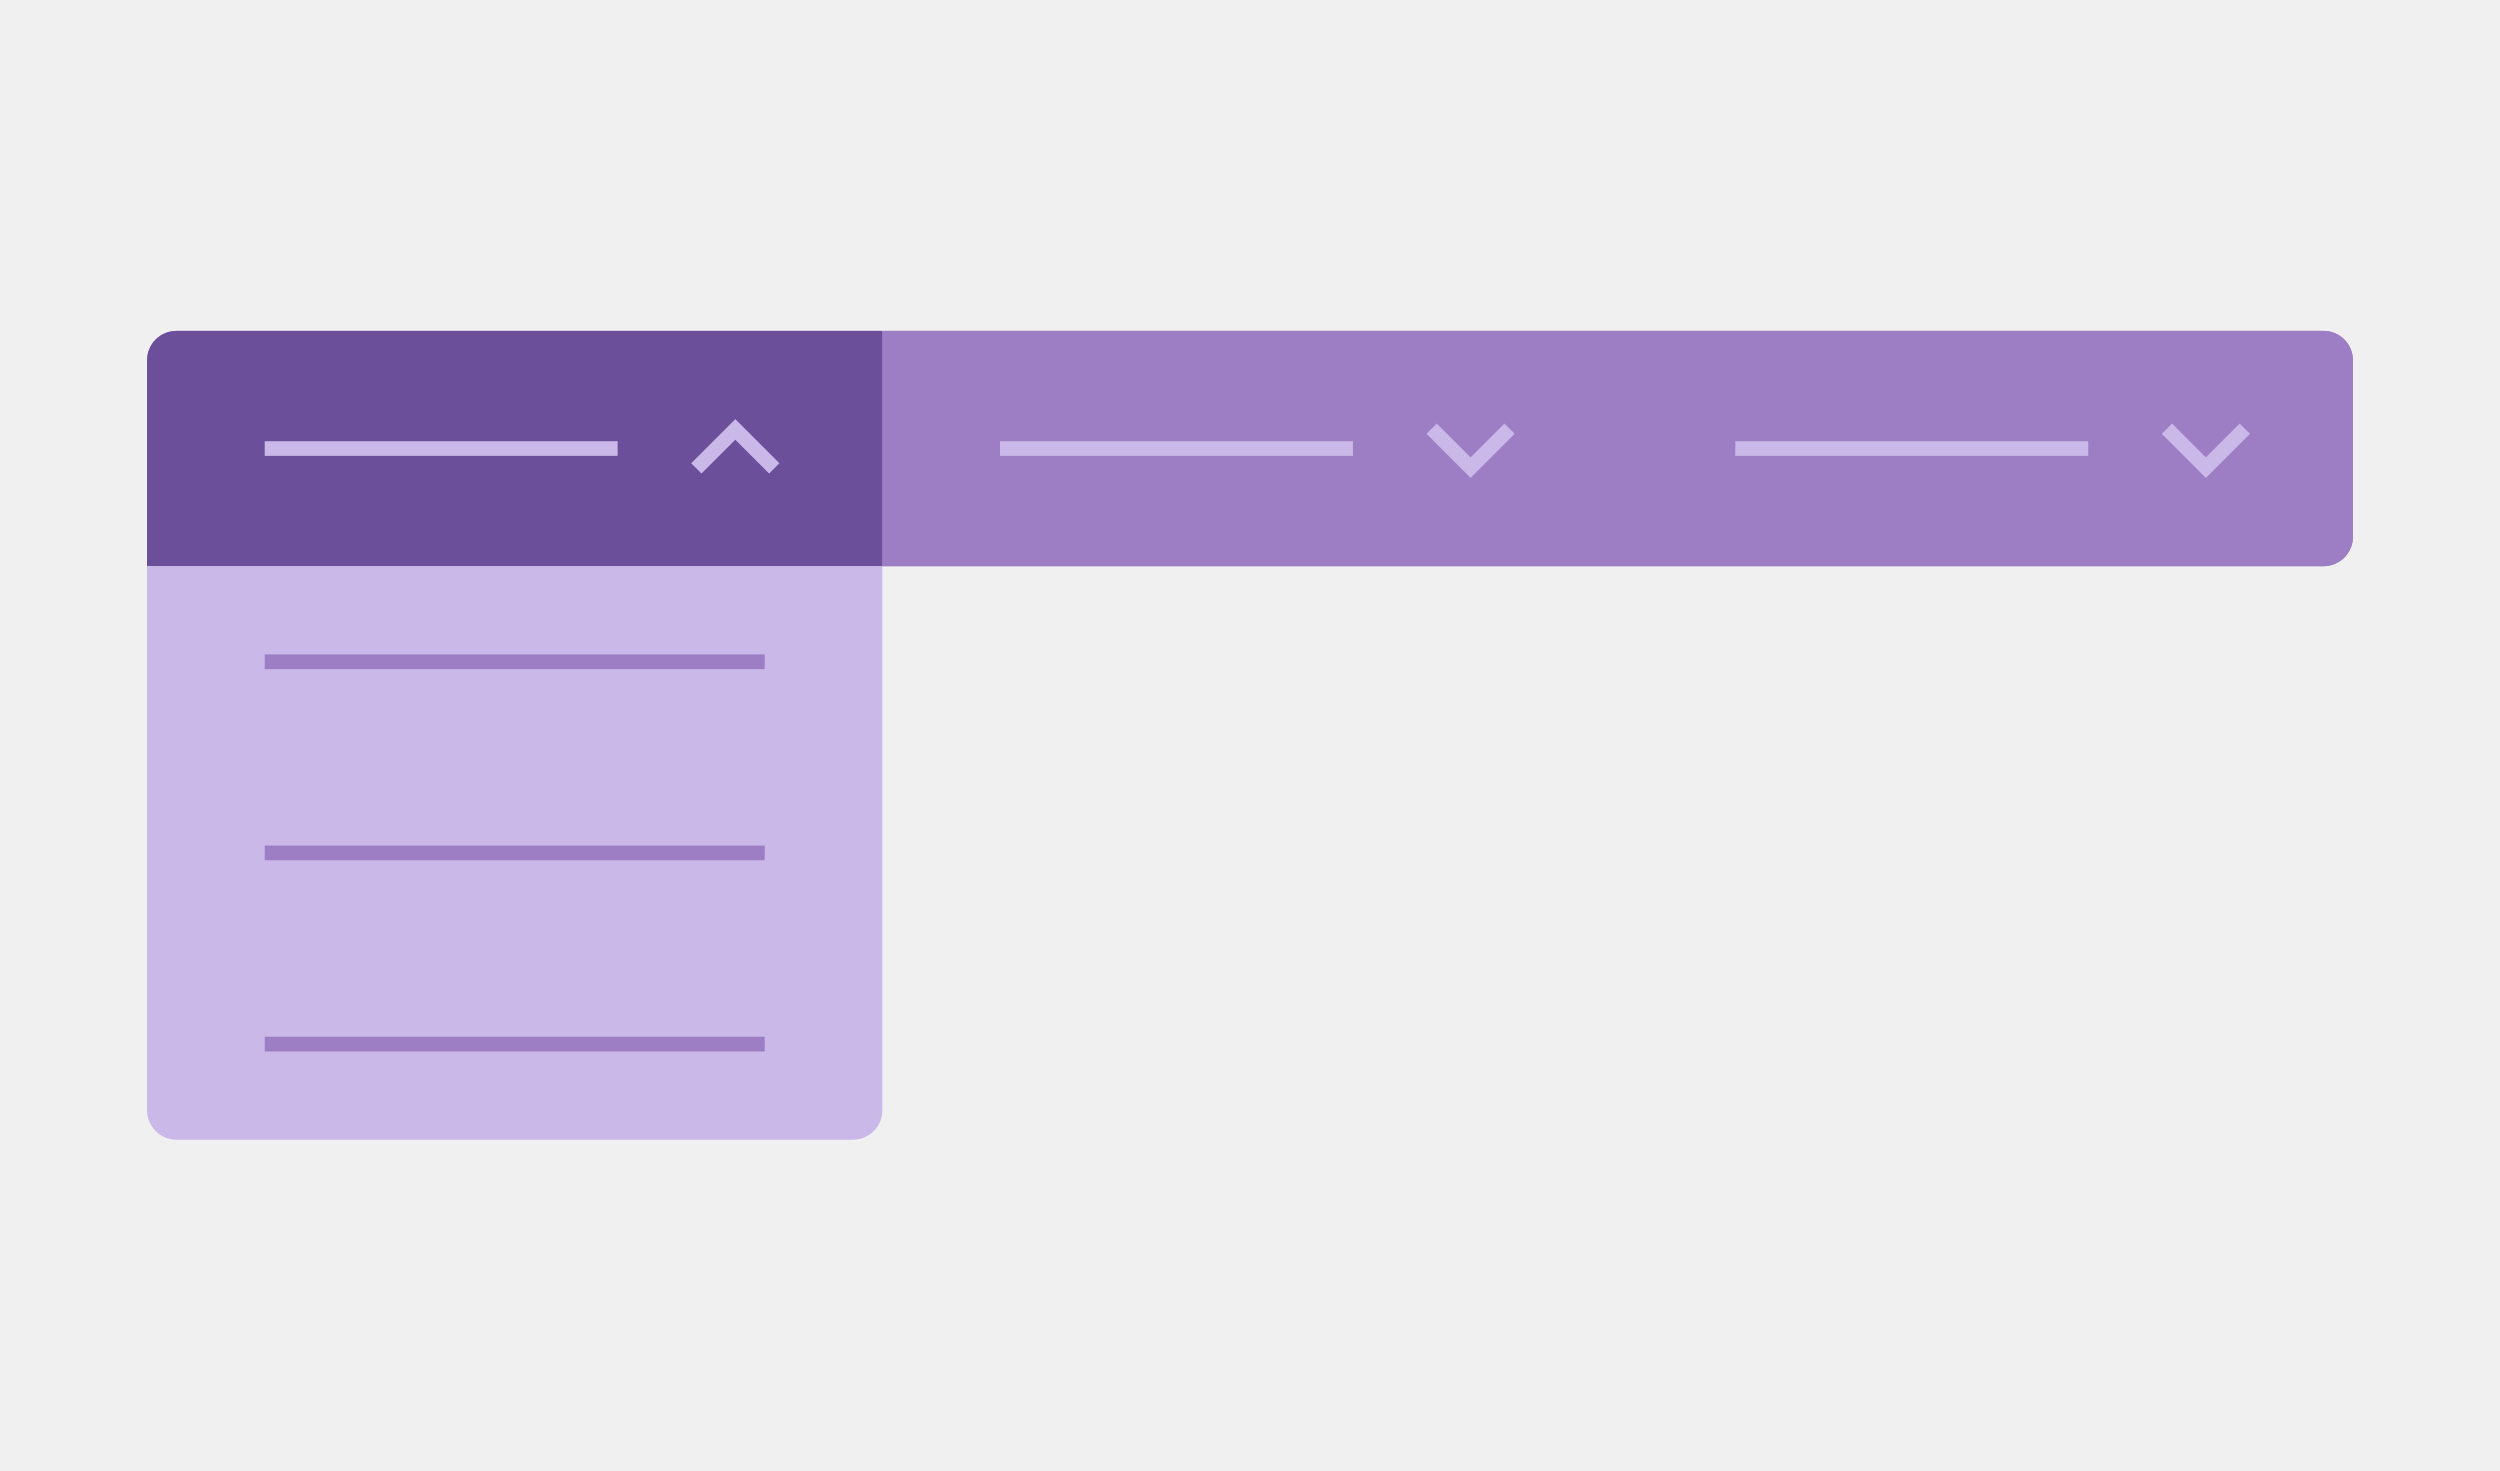
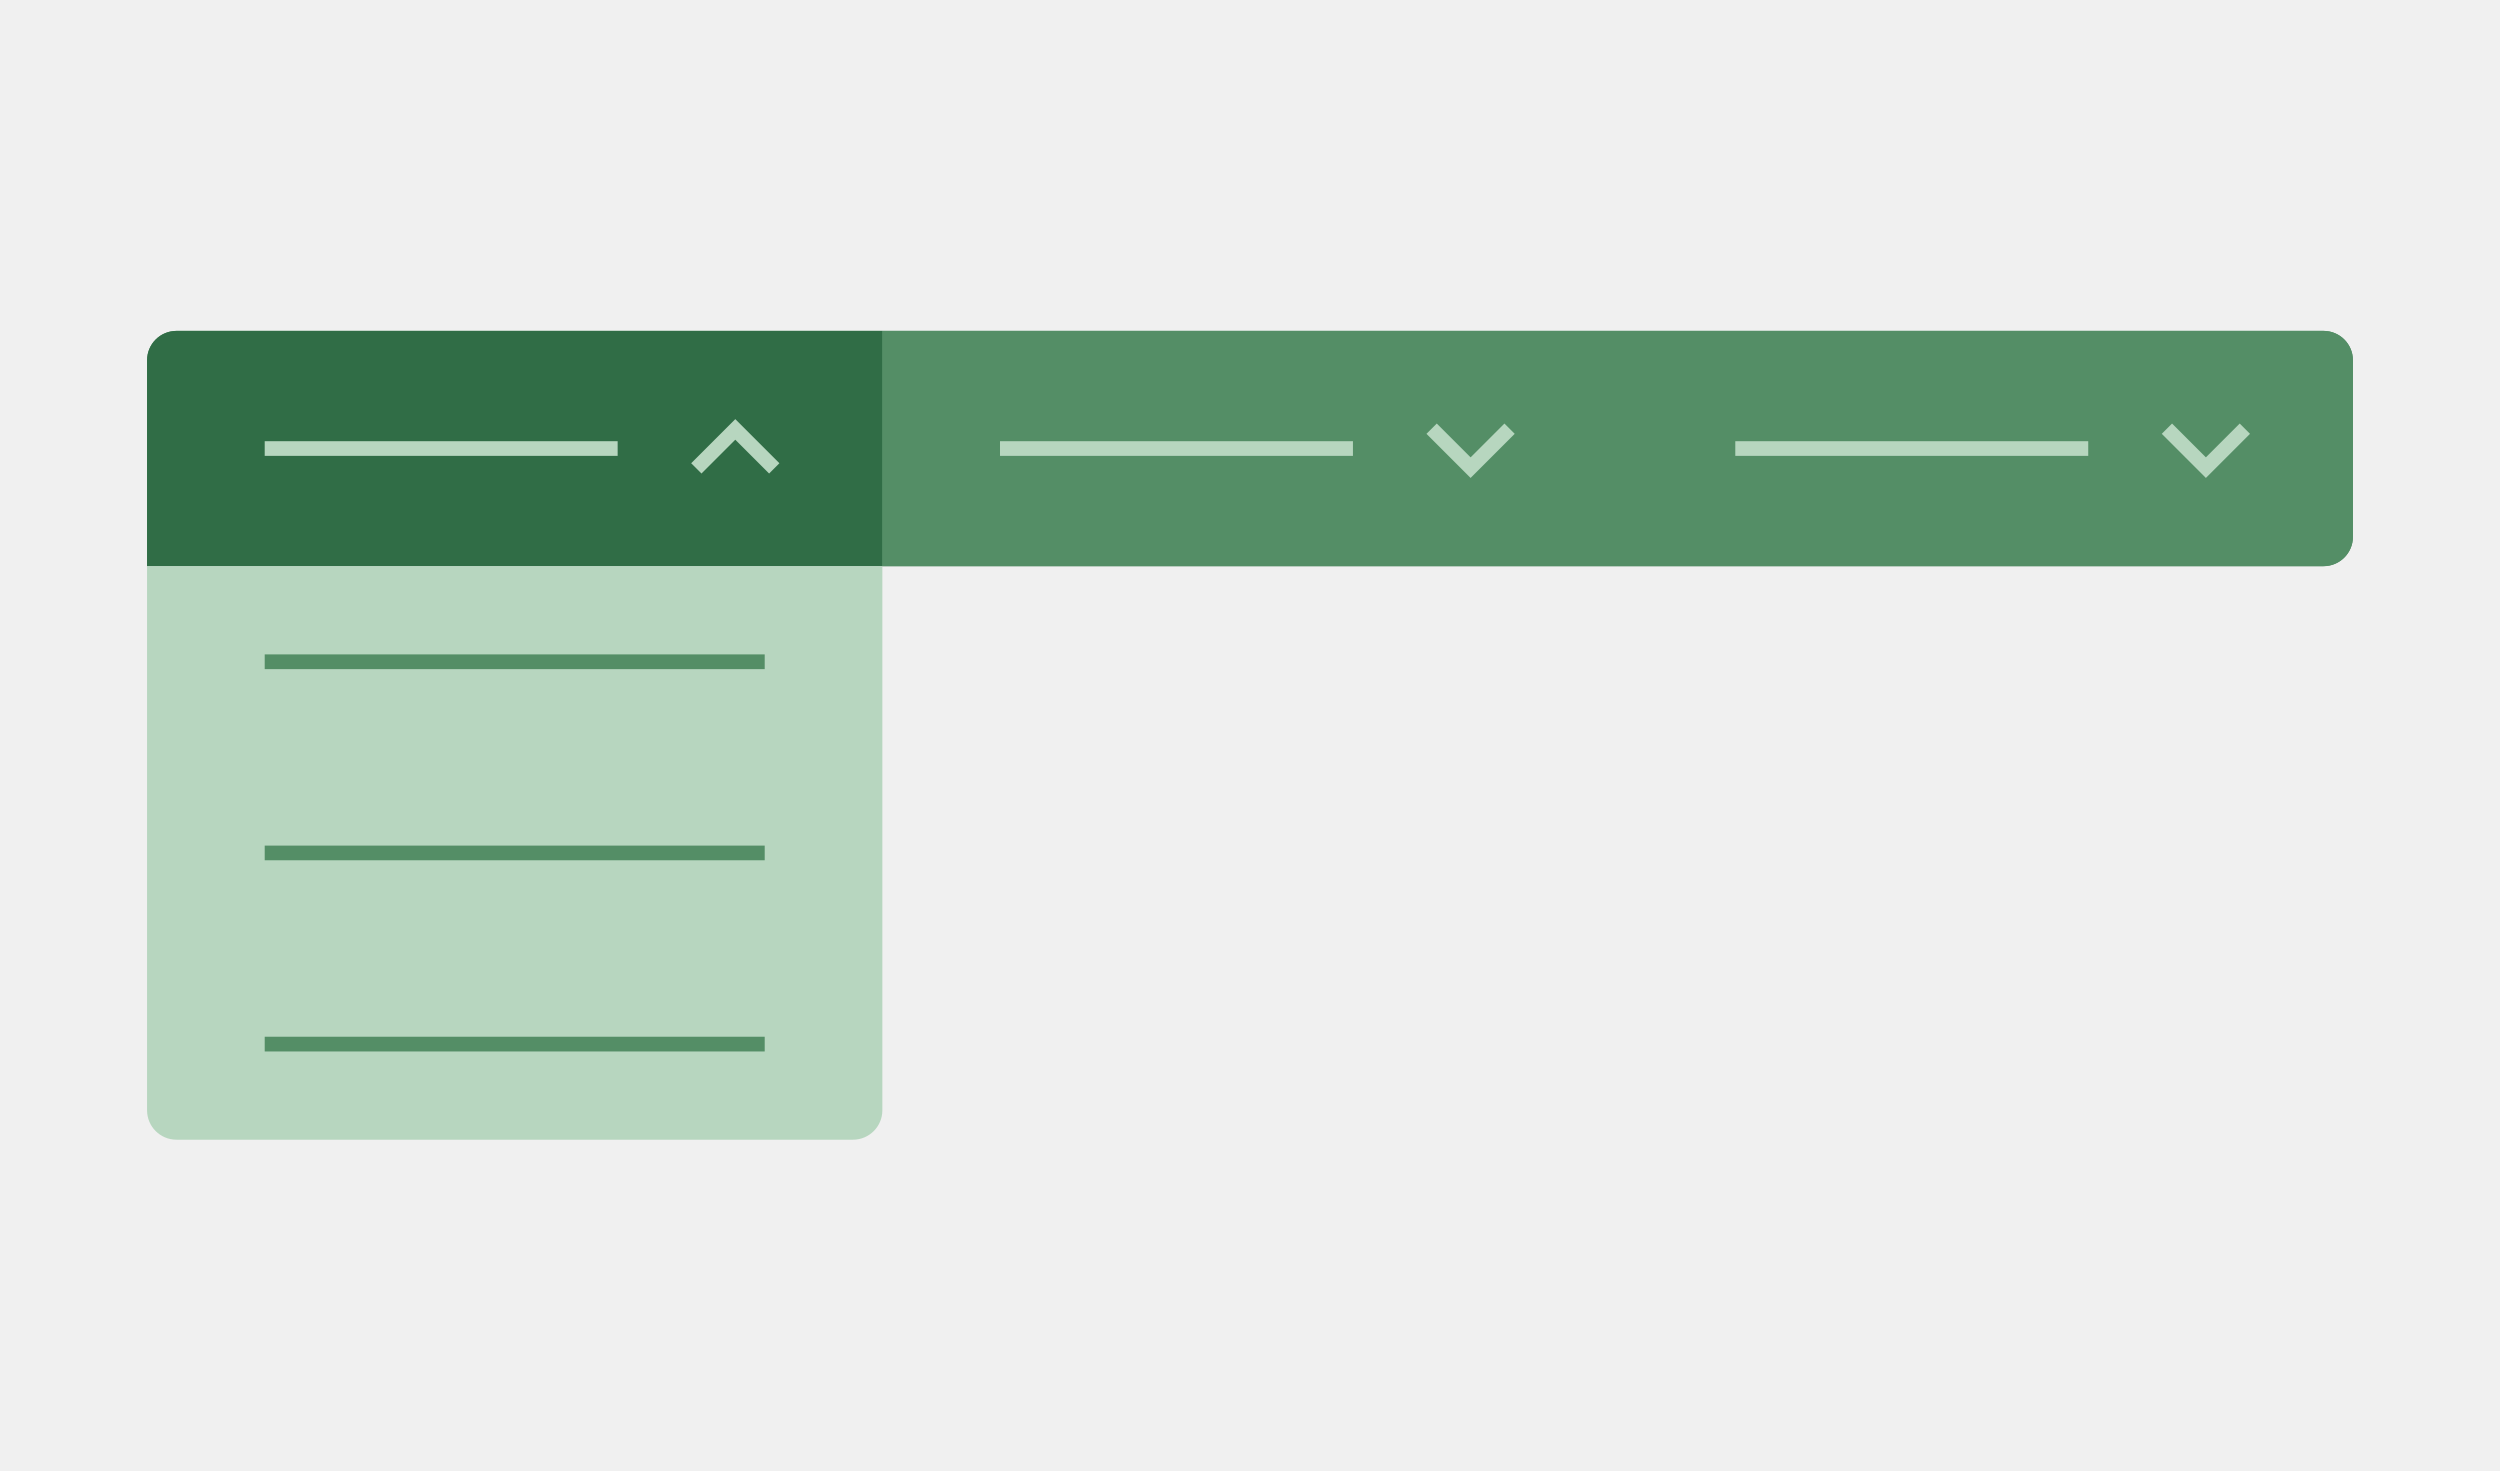
<svg xmlns="http://www.w3.org/2000/svg" width="340" height="200" viewBox="0 0 340 200" fill="none">
  <g clip-path="url(#clip0_2145_1293)">
-     <path d="M20 49C20 46.791 21.791 45 24 45H316C318.209 45 320 46.791 320 49V73C320 75.209 318.209 77 316 77H20V49Z" fill="#9d7dc4" />
-     <rect width="100" height="32" transform="translate(20 45)" fill="#6b4f9a" />
-     <rect width="48" height="2" transform="translate(36 60)" fill="#c9b8e8" />
-     <path d="M94 63L100 57L106 63L104.6 64.4L100 59.8L95.4 64.4L94 63Z" fill="#c9b8e8" />
-     <rect width="100" height="32" transform="translate(120 45)" fill="#9d7dc4" />
-     <rect width="48" height="2" transform="translate(136 60)" fill="#c9b8e8" />
-     <path d="M206 59L200 65L194 59L195.4 57.6L200 62.2L204.6 57.6L206 59Z" fill="#c9b8e8" />
-     <rect width="100" height="32" transform="translate(220 45)" fill="#9d7dc4" />
-     <rect width="48" height="2" transform="translate(236 60)" fill="#c9b8e8" />
-     <path d="M306 59L300 65L294 59L295.4 57.6L300 62.2L304.6 57.6L306 59Z" fill="#c9b8e8" />
+     <path d="M20 49C20 46.791 21.791 45 24 45H316C318.209 45 320 46.791 320 49V73C320 75.209 318.209 77 316 77H20V49Z" fill="#548e66" />
+     <rect width="100" height="32" transform="translate(20 45)" fill="#306d46" />
+     <rect width="48" height="2" transform="translate(36 60)" fill="#b7d6bf" />
+     <path d="M94 63L100 57L106 63L104.6 64.4L100 59.8L95.4 64.4L94 63Z" fill="#b7d6bf" />
+     <rect width="100" height="32" transform="translate(120 45)" fill="#548e66" />
+     <rect width="48" height="2" transform="translate(136 60)" fill="#b7d6bf" />
+     <path d="M206 59L200 65L194 59L195.4 57.6L200 62.2L204.6 57.6L206 59Z" fill="#b7d6bf" />
+     <rect width="100" height="32" transform="translate(220 45)" fill="#548e66" />
+     <rect width="48" height="2" transform="translate(236 60)" fill="#b7d6bf" />
+     <path d="M306 59L300 65L294 59L295.4 57.6L300 62.2L304.6 57.6L306 59Z" fill="#b7d6bf" />
  </g>
  <g clip-path="url(#clip1_2145_1293)">
-     <path d="M20 77H120V151C120 153.209 118.209 155 116 155H24C21.791 155 20 153.209 20 151V77Z" fill="#c9b8e8" />
-     <rect width="68" height="2" transform="translate(36 89)" fill="#9d7dc4" />
-     <rect width="68" height="2" transform="translate(36 115)" fill="#9d7dc4" />
-     <rect width="68" height="2" transform="translate(36 141)" fill="#9d7dc4" />
+     <path d="M20 77H120V151C120 153.209 118.209 155 116 155H24C21.791 155 20 153.209 20 151V77Z" fill="#b7d6bf" />
+     <rect width="68" height="2" transform="translate(36 89)" fill="#548e66" />
+     <rect width="68" height="2" transform="translate(36 115)" fill="#548e66" />
+     <rect width="68" height="2" transform="translate(36 141)" fill="#548e66" />
  </g>
  <defs>
    <clipPath id="clip0_2145_1293">
      <path d="M20 49C20 46.791 21.791 45 24 45H316C318.209 45 320 46.791 320 49V73C320 75.209 318.209 77 316 77H20V49Z" fill="white" />
    </clipPath>
    <clipPath id="clip1_2145_1293">
      <path d="M20 77H120V151C120 153.209 118.209 155 116 155H24C21.791 155 20 153.209 20 151V77Z" fill="white" />
    </clipPath>
  </defs>
</svg>
